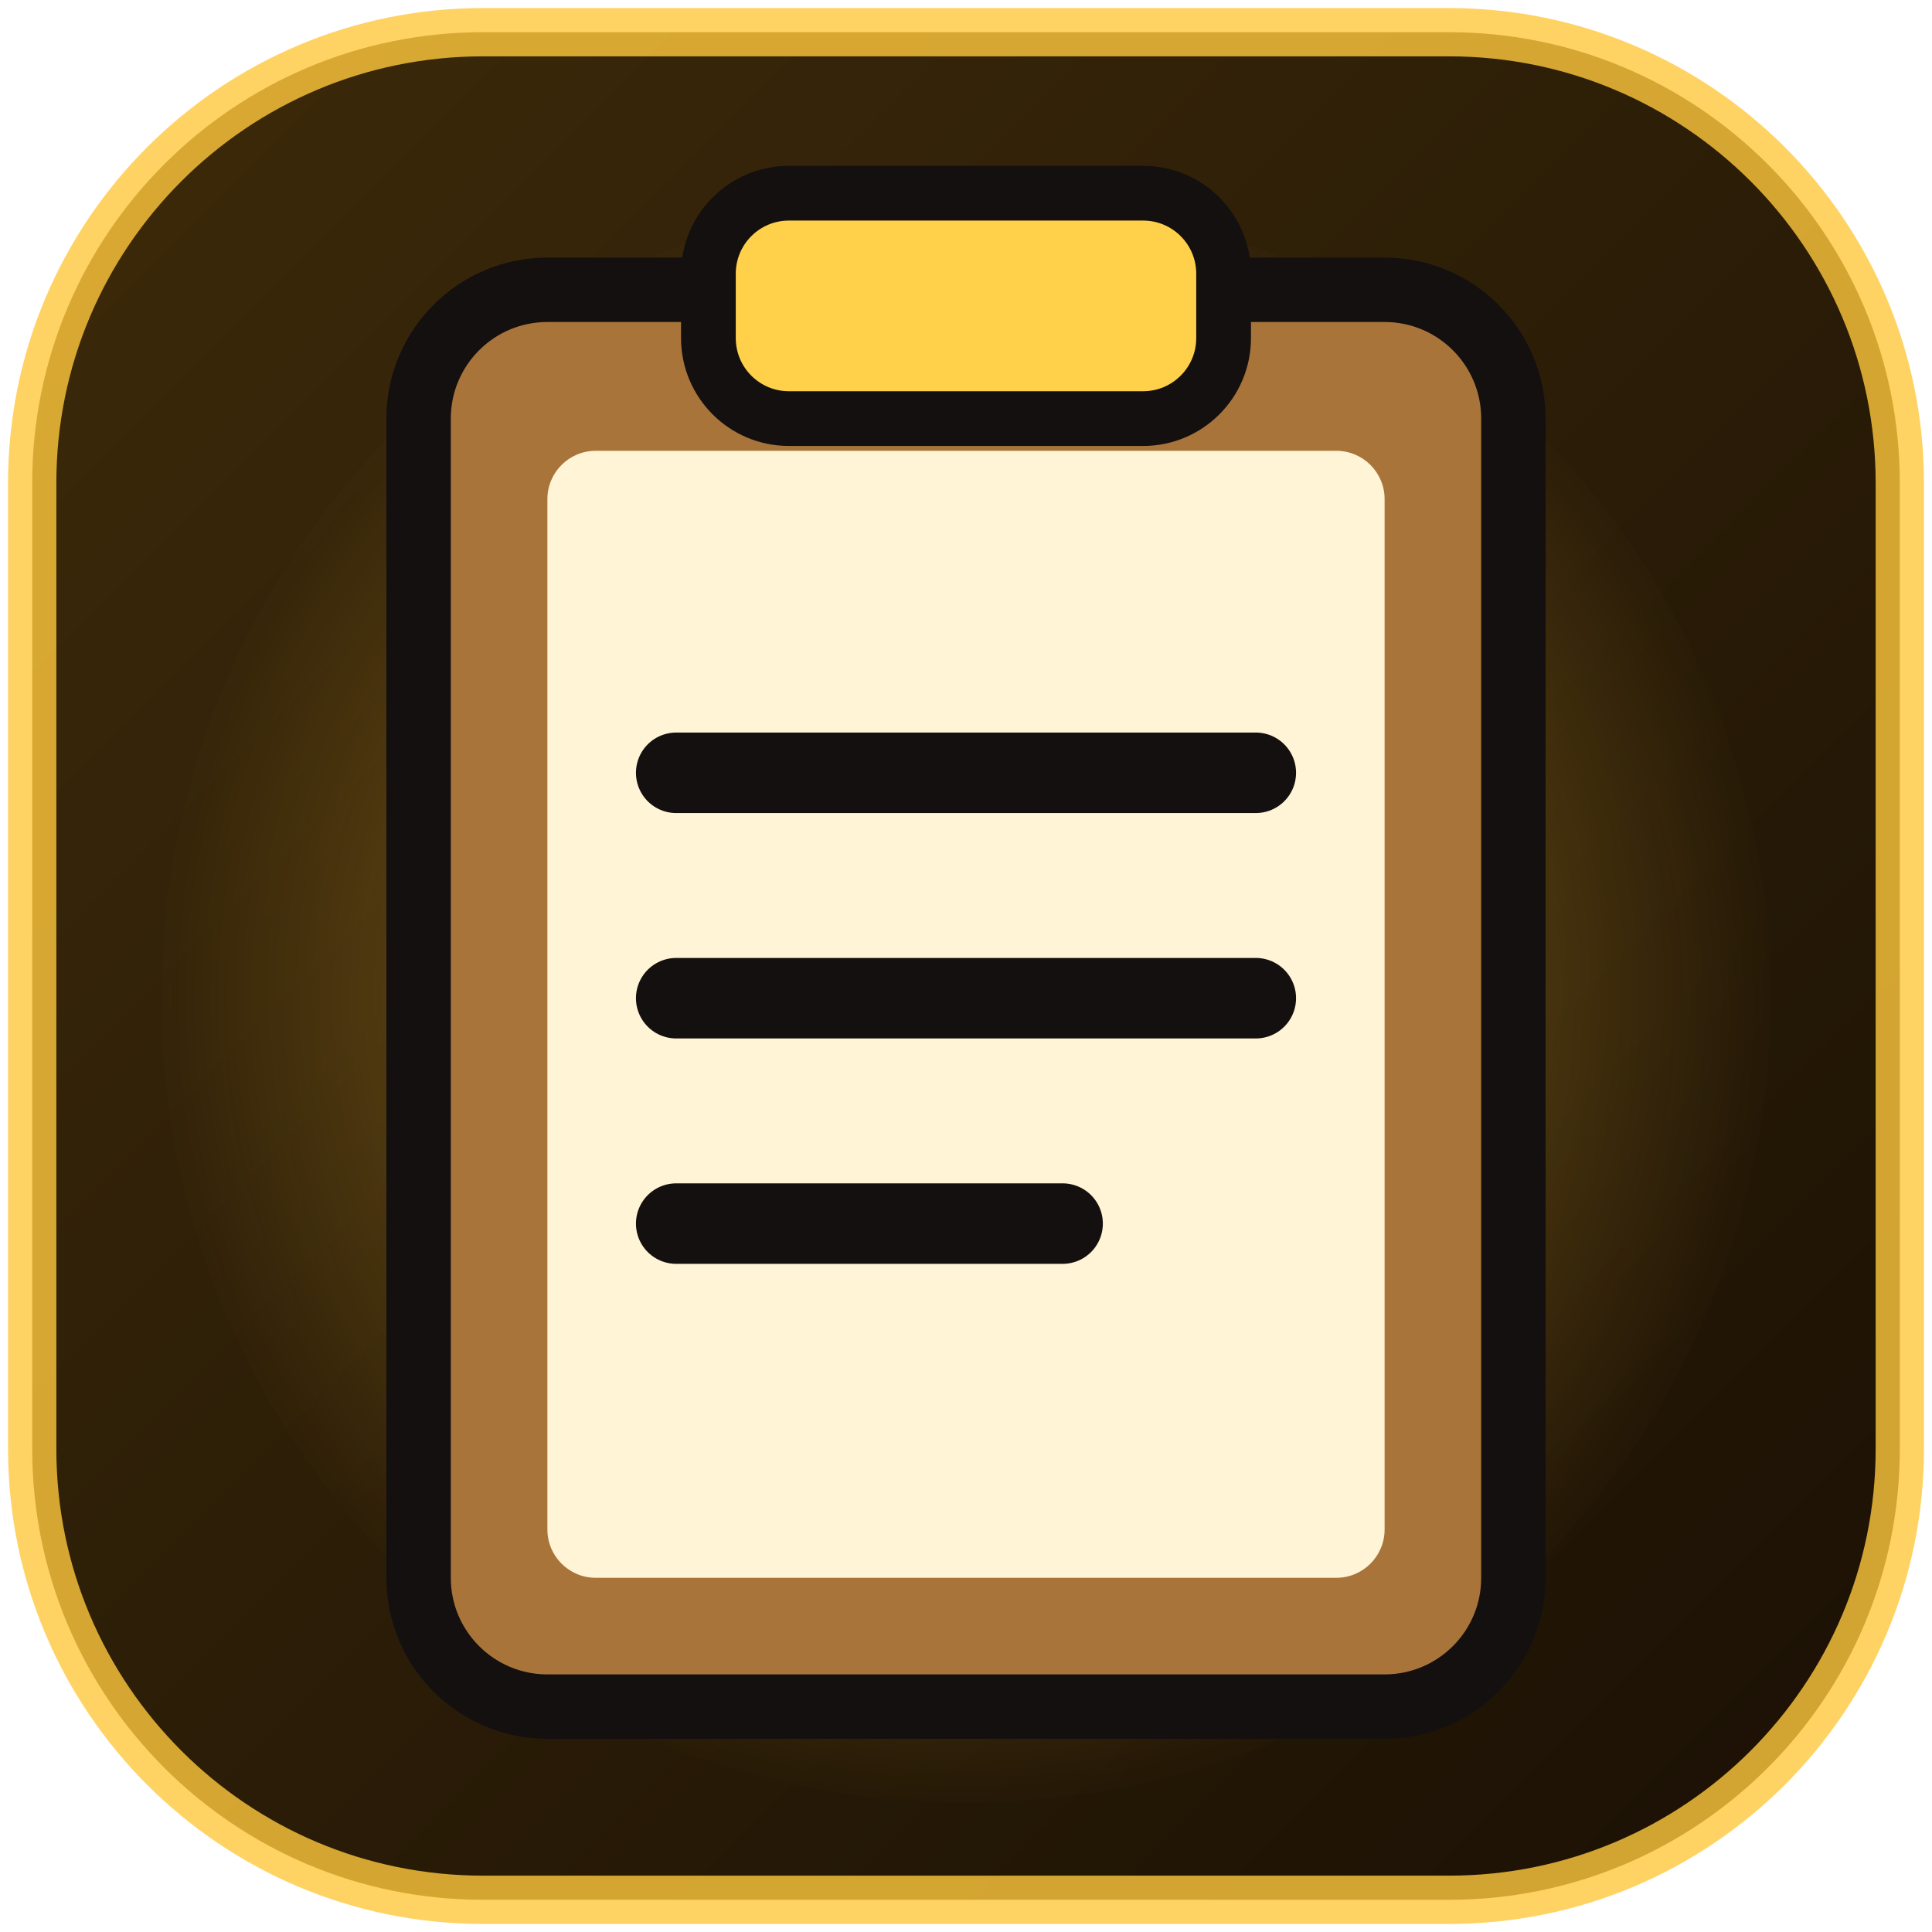
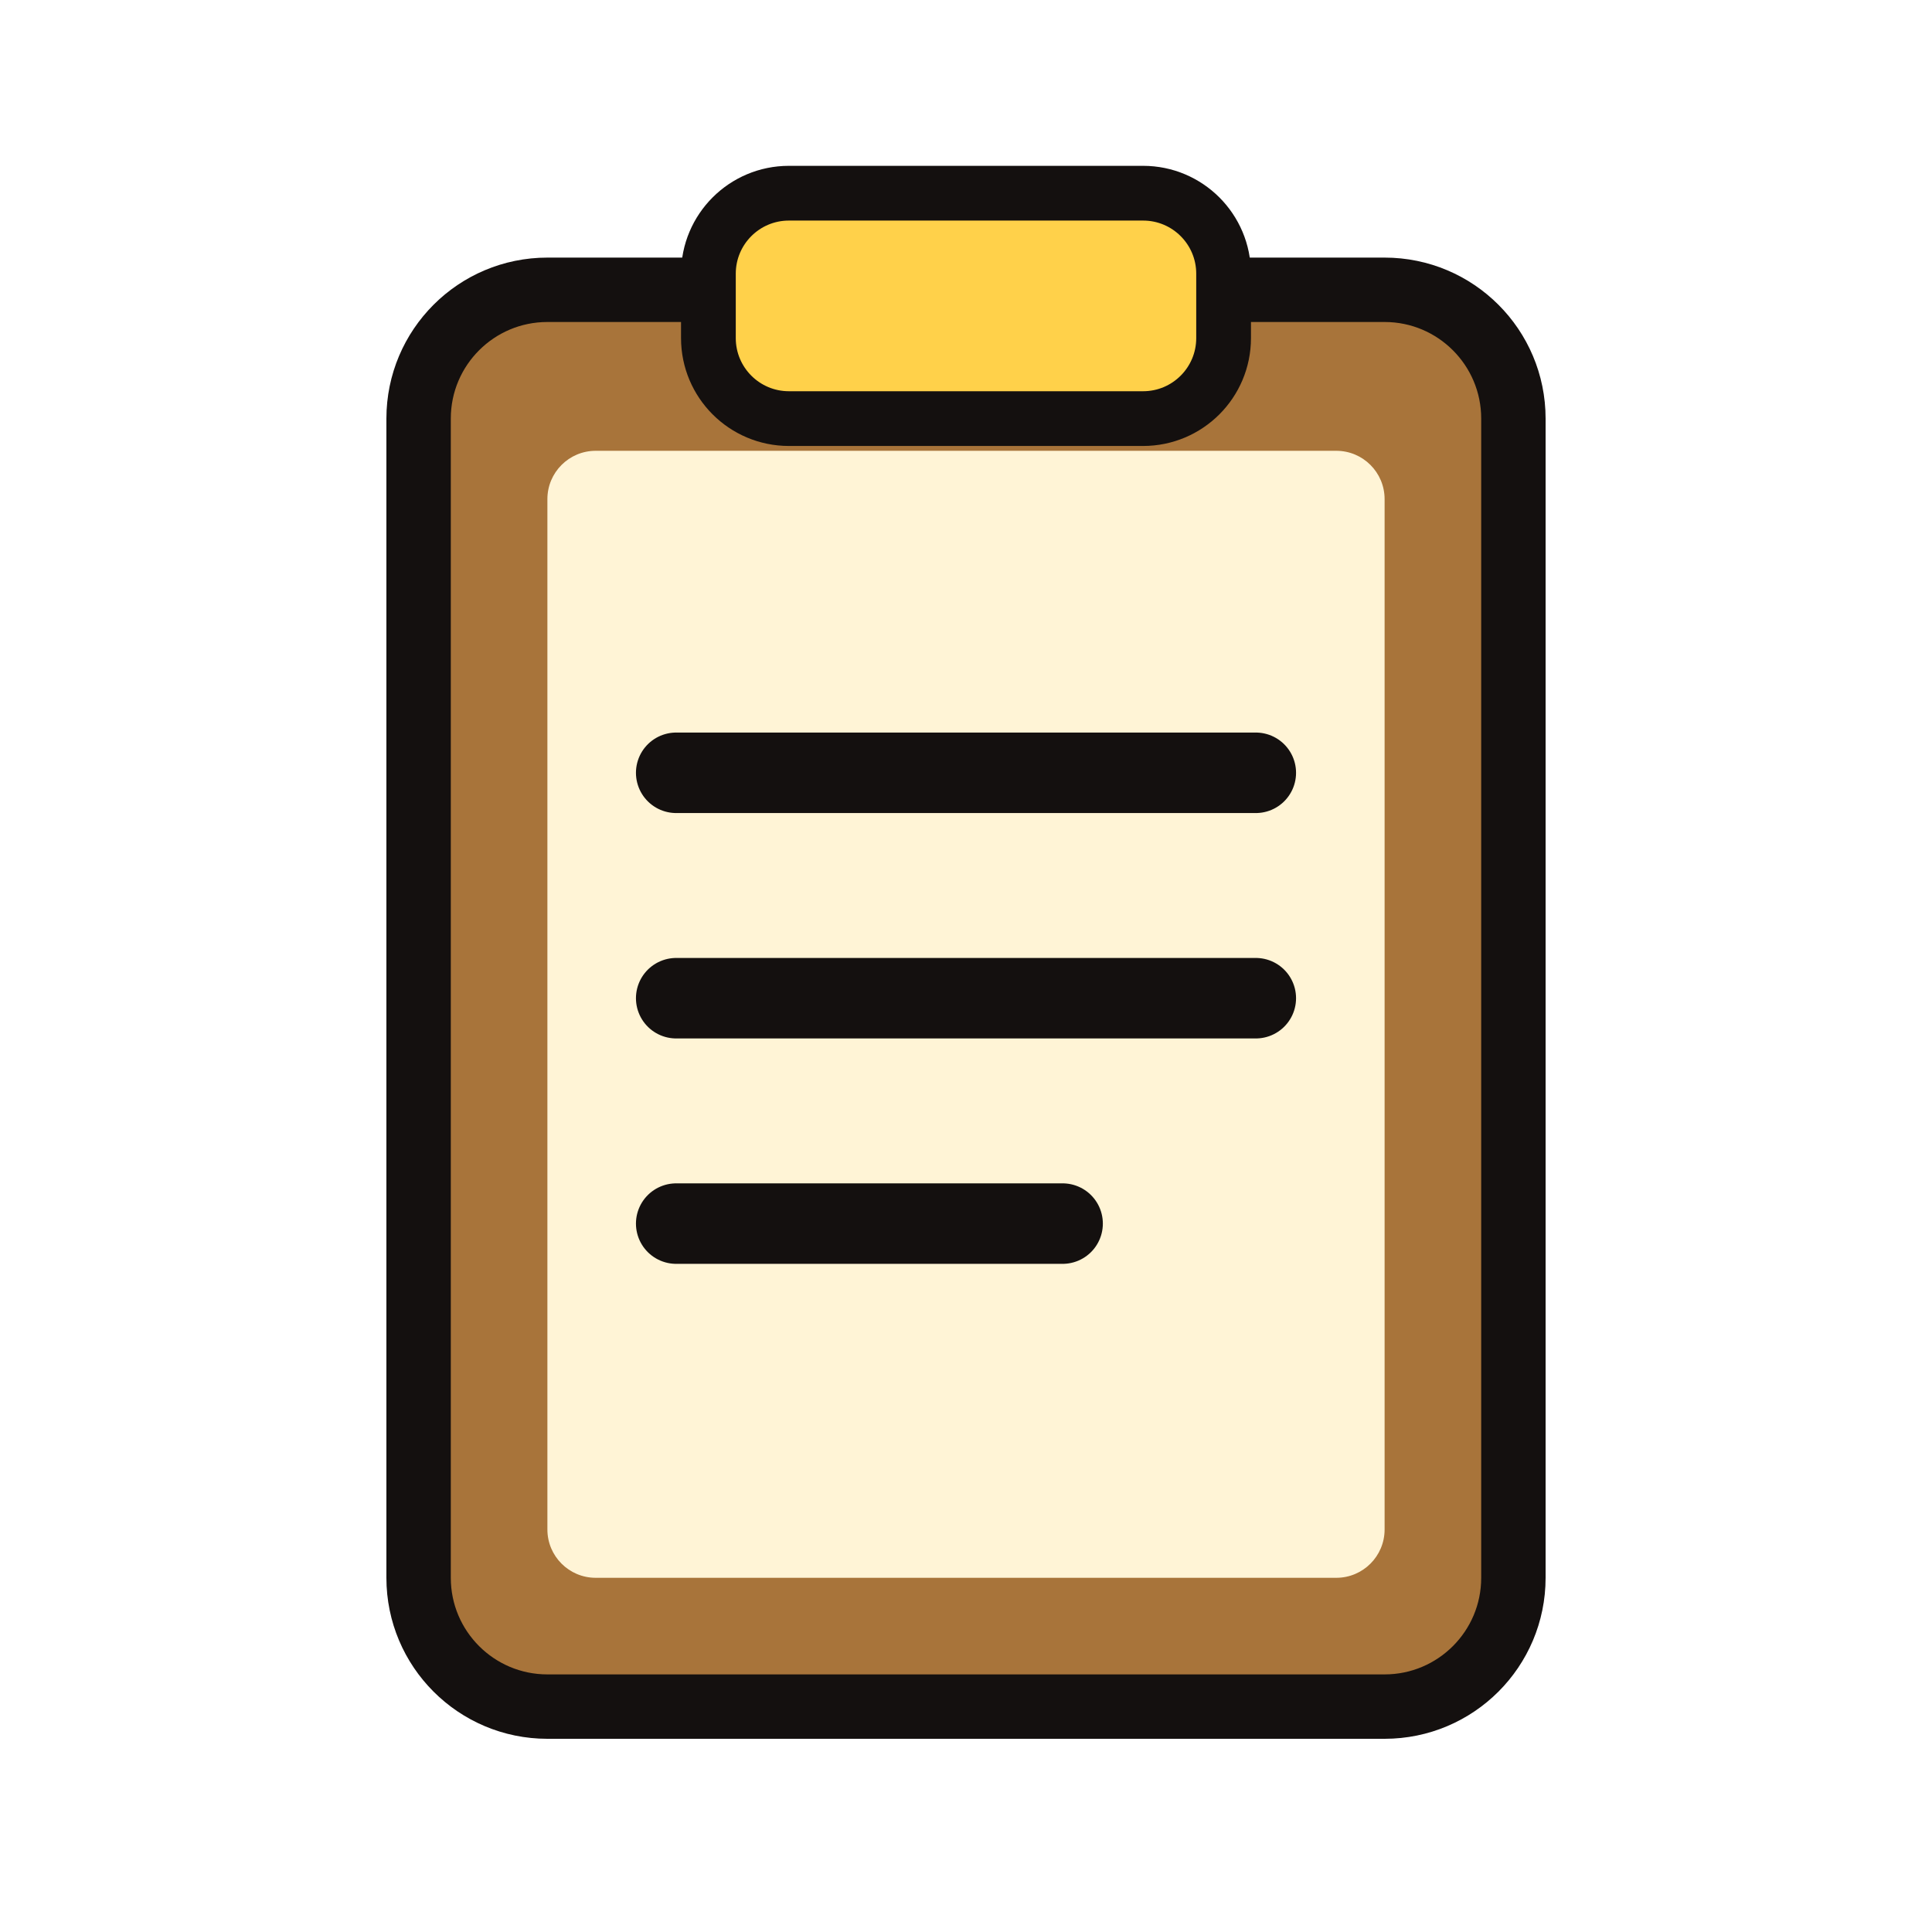
<svg xmlns="http://www.w3.org/2000/svg" viewBox="0 0 120 120">
  <defs>
    <linearGradient id="blist" x1="0" y1="0" x2="1" y2="1">
      <stop offset="0" stop-color="#3d2a0a" />
      <stop offset="1" stop-color="#1a1004" />
    </linearGradient>
    <radialGradient id="glist" cx=".5" cy=".5" r=".5">
      <stop offset="0" stop-color="#ffc83d" stop-opacity=".5" />
      <stop offset="1" stop-color="#ffc83d" stop-opacity="0" />
    </radialGradient>
  </defs>
-   <rect x="2" y="2" width="116" height="116" rx="28" fill="url(#blist)" stroke="#ffc83d" stroke-opacity=".8" stroke-width="3" />
-   <circle cx="60" cy="62" r="50" fill="url(#glist)" />
  <rect x="26" y="18" width="68" height="88" rx="8" fill="#a8743a" stroke="#14100f" stroke-width="4" />
  <rect x="34" y="28" width="52" height="70" rx="3" fill="#fff4d6" stroke="#14100f" stroke-width="0" />
  <rect x="44" y="12" width="32" height="14" rx="5" fill="#ffd14a" stroke="#14100f" stroke-width="3.4" />
  <path d="M42 48 H78 M42 62 H78 M42 76 H66" stroke="#14100f" stroke-width="5" stroke-linecap="round" />
</svg>
